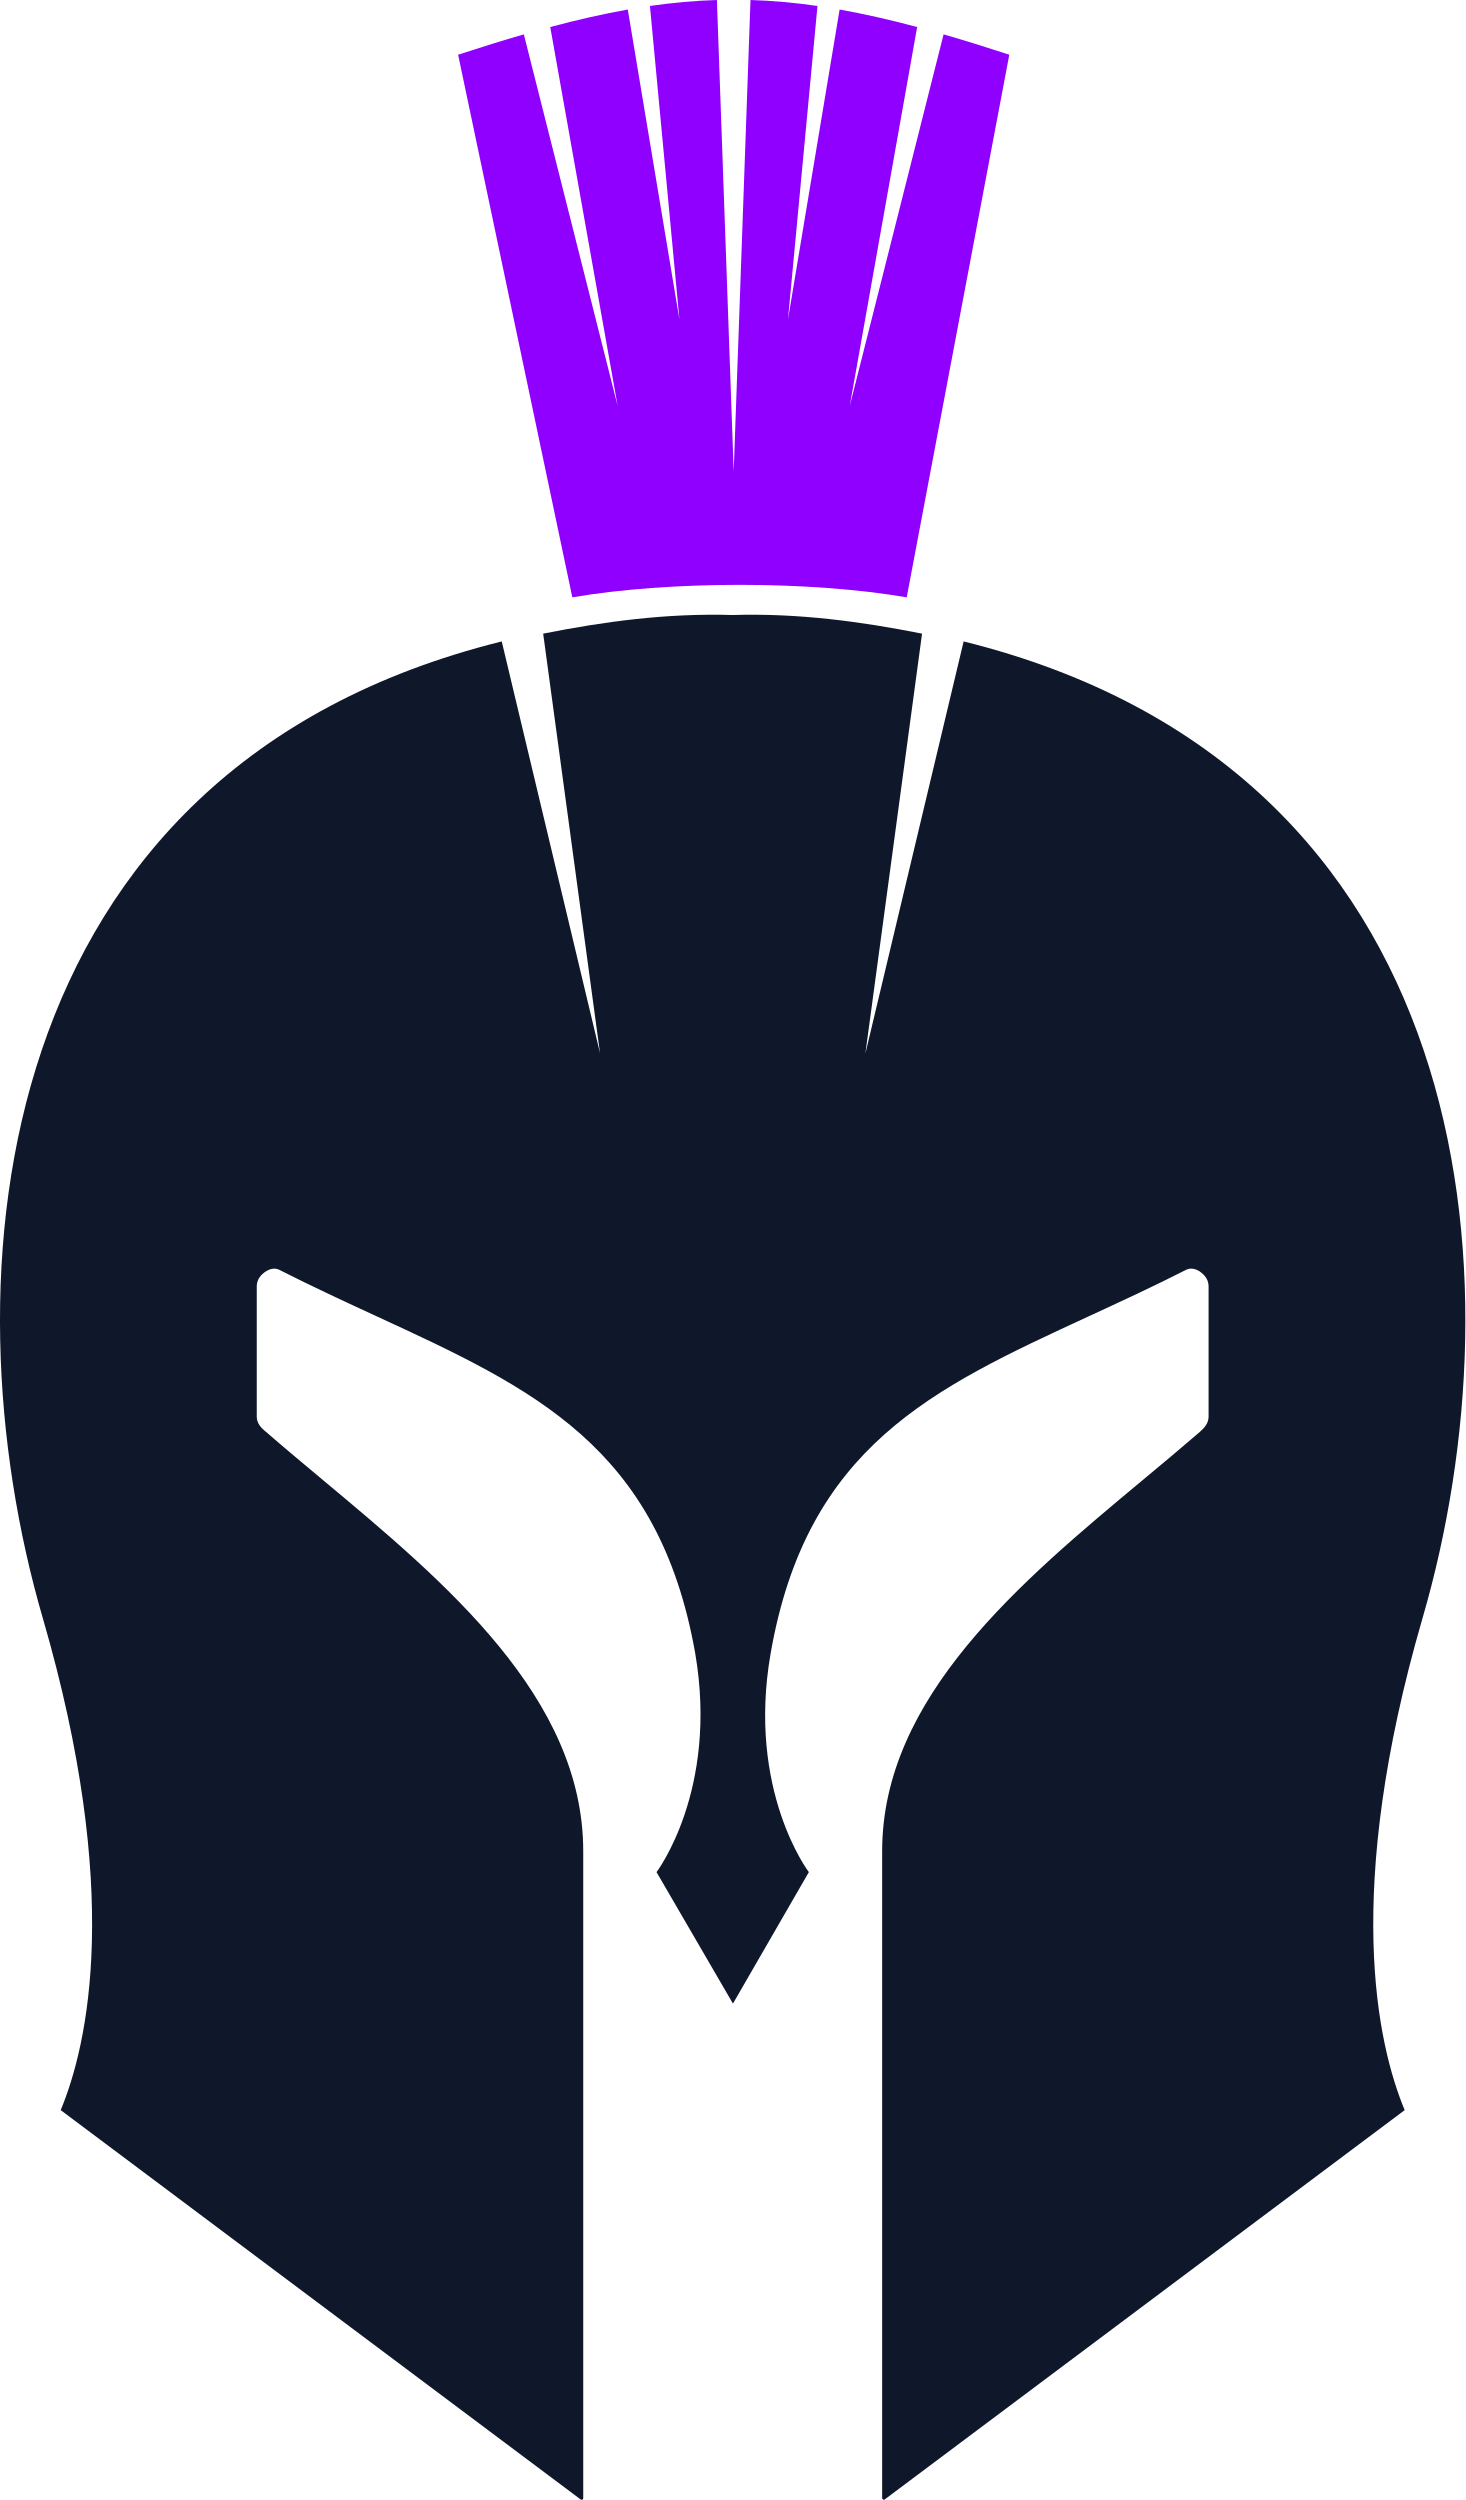
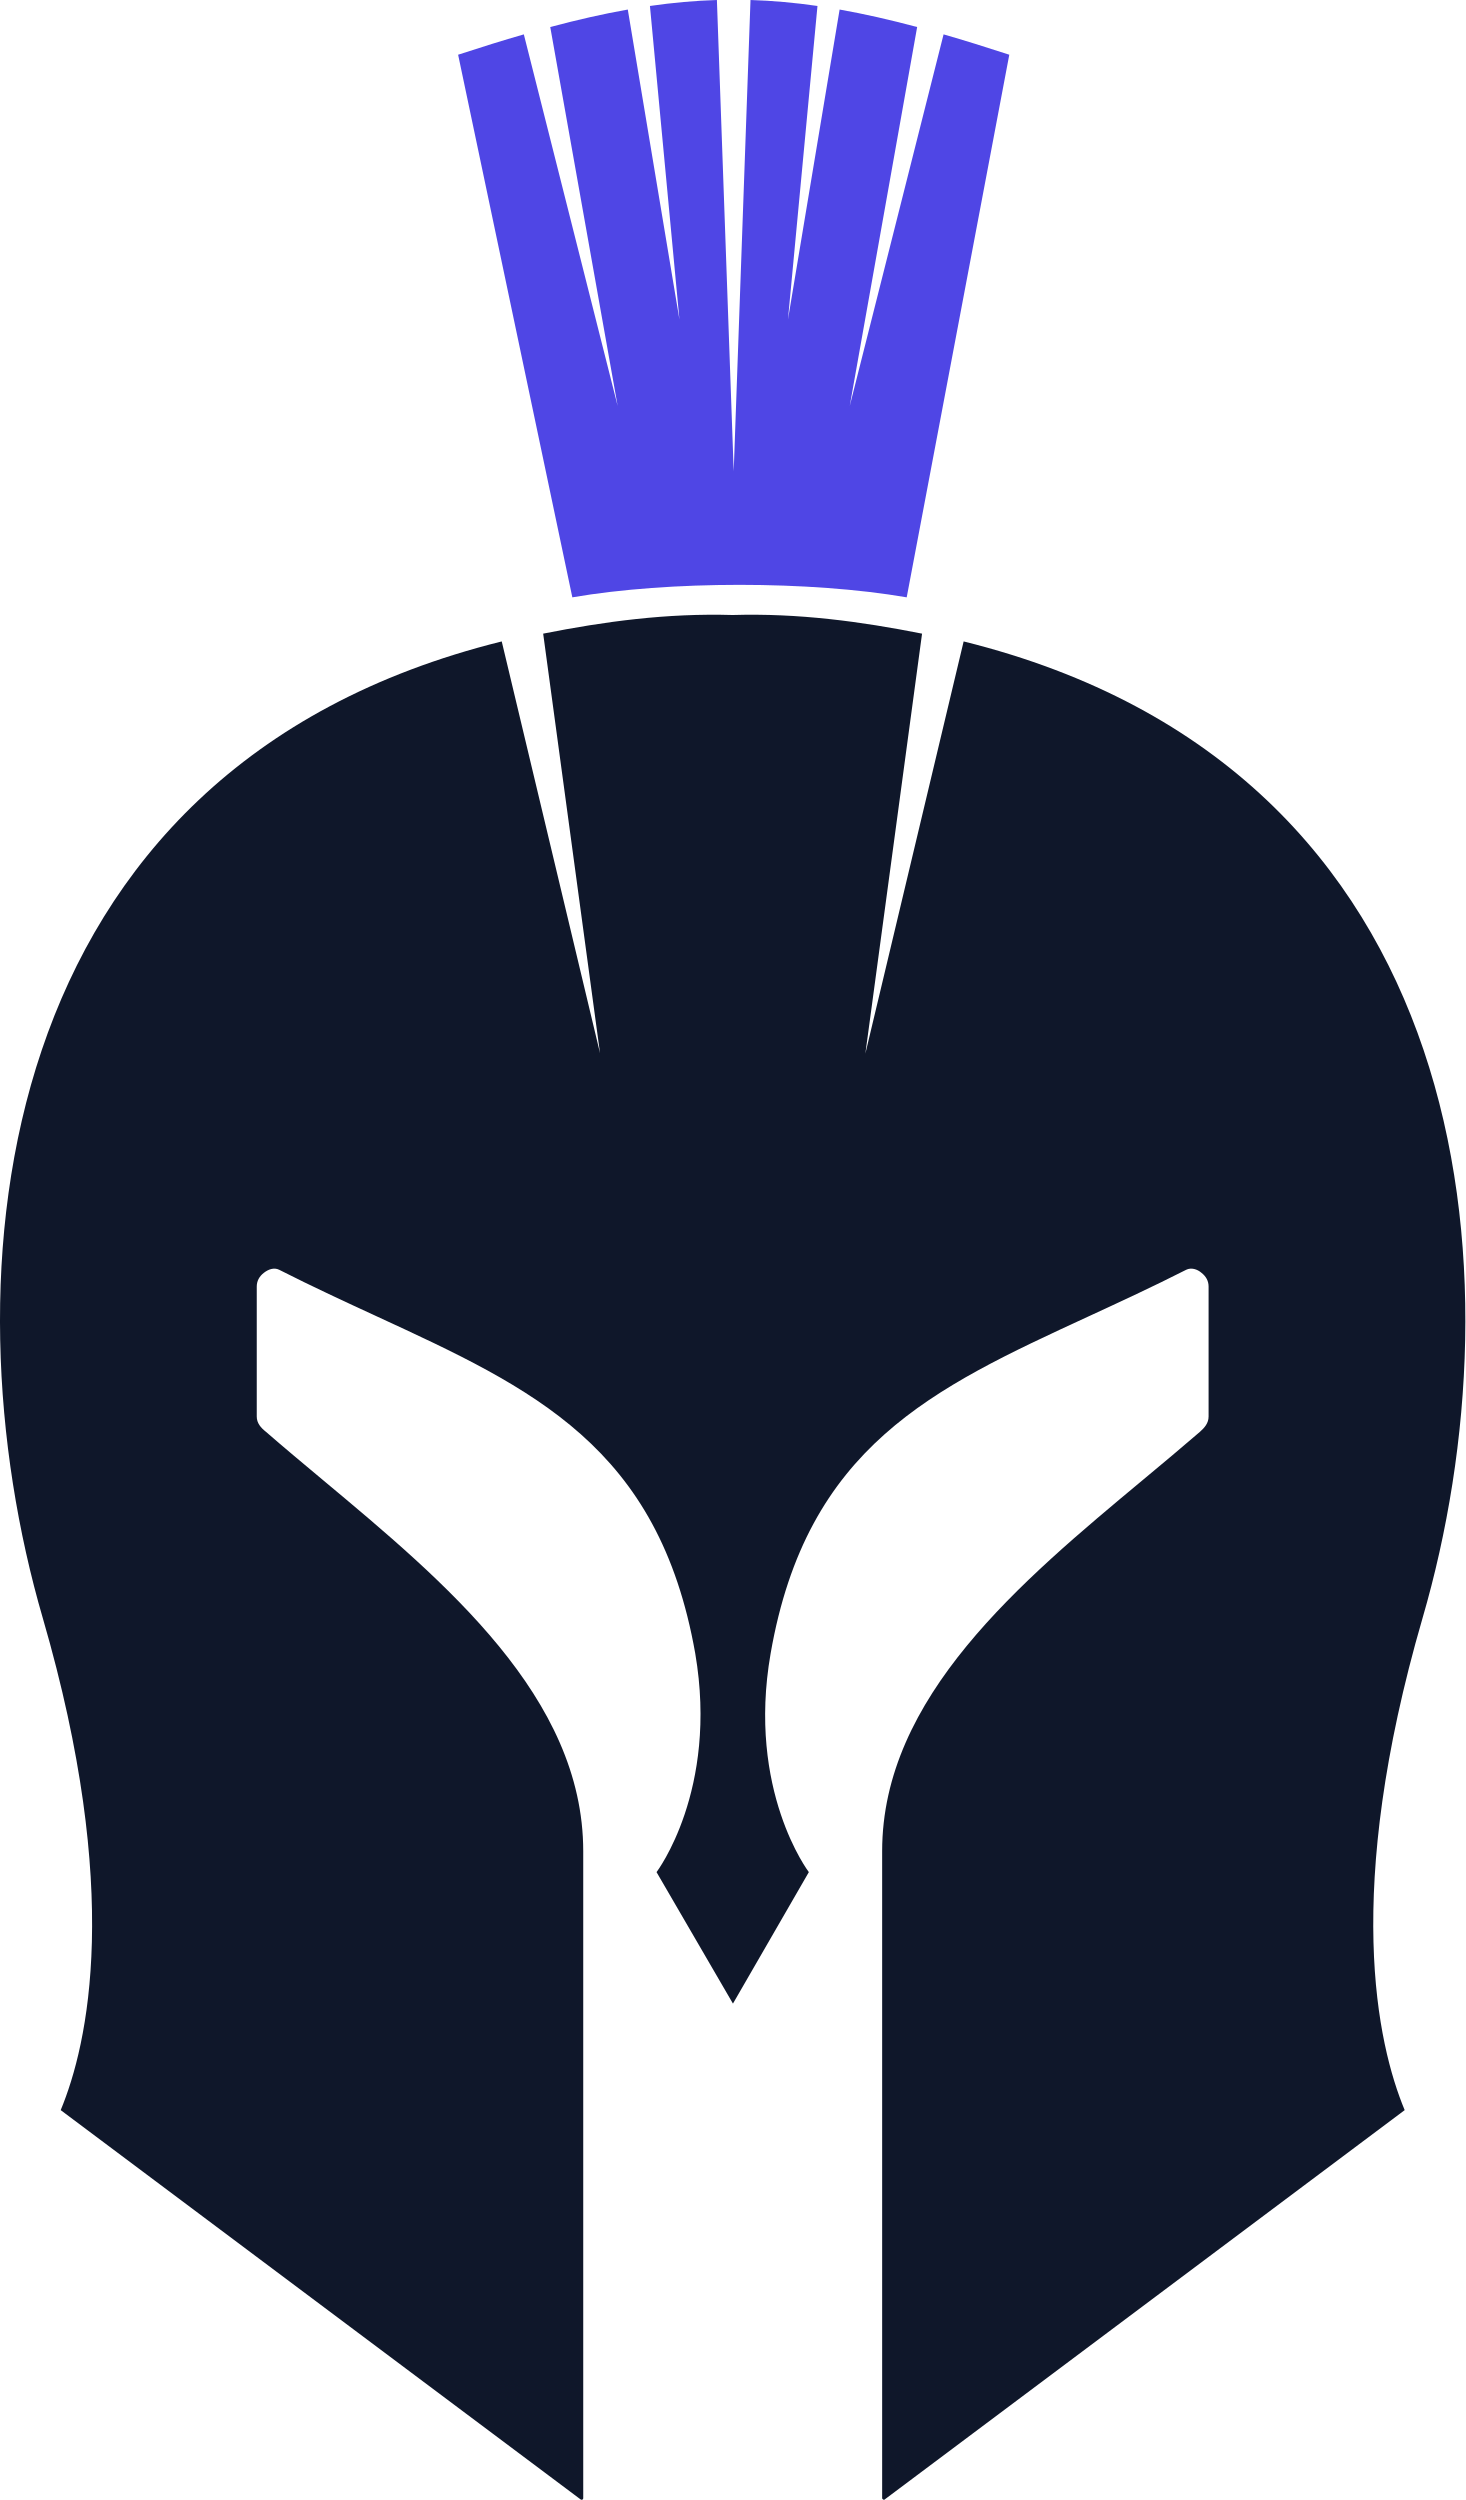
<svg xmlns="http://www.w3.org/2000/svg" width="1650" height="2815" viewBox="0 0 1650 2815" fill="none">
  <path fill-rule="evenodd" clip-rule="evenodd" d="M1038.24 713.485L974.387 1186.45L1085.06 722.249C1665.4 866.255 1713.56 1438.38 1601.71 1822.25C1512.27 2130.37 1550.69 2301.38 1581.67 2376L996.16 2814.38C995.579 2814.93 995.027 2814.93 994.446 2814.38C993.3 2813.78 993.3 2813.24 993.3 2812.65V2084.49C993.3 1910.88 1149.21 1781.04 1287.79 1665.64C1309.55 1647.51 1330.89 1629.74 1351.13 1612.22C1356.3 1607.63 1360.87 1602.46 1360.87 1595.01V1448.69C1360.87 1442.37 1358.01 1437.2 1352.84 1433.17C1348.27 1429.17 1341.38 1426.91 1335.66 1429.77C1297.98 1448.9 1261.17 1465.89 1225.75 1482.24C1049.78 1563.44 908.303 1628.73 867.718 1861.83C840.765 2016.19 910.753 2108.01 910.753 2108.01L825.305 2256.05L739.263 2108.01C739.263 2108.01 809.21 2016.19 782.851 1861.83C741.815 1628.78 600.287 1563.47 424.381 1482.29C388.923 1465.93 352.069 1448.92 314.359 1429.77C308.598 1426.91 302.298 1429.17 297.131 1433.17C291.964 1437.2 289.104 1442.37 289.104 1448.69V1595.01C289.104 1602.46 293.677 1607.63 299.438 1612.22C319.875 1629.99 341.453 1648 363.471 1666.39C501.448 1781.6 656.717 1911.26 656.717 2084.49V2812.65C656.717 2813.24 656.717 2813.78 656.122 2814.38C655.563 2814.65 655.28 2814.79 654.995 2814.79C654.703 2814.79 654.41 2814.66 653.815 2814.38L68.349 2376C99.281 2301.38 137.743 2130.37 48.261 1822.25C-63.546 1438.38 -15.386 866.255 564.955 722.249L675.63 1185.87L611.609 713.485C680.493 699.813 750.758 690.288 824.932 692.5C899.093 690.288 969.358 699.813 1038.24 713.485Z" fill="#0F172A" />
-   <path fill-rule="evenodd" clip-rule="evenodd" d="M1136.46 61.616C1110.44 53.093 1085.89 45.464 1062.47 38.702L956.815 457.111L1032.71 30.432C1001.97 22.227 973.112 15.668 945.408 10.746L887.238 359.868L920.476 6.718C894.743 2.996 869.824 0.757 845.064 0L826.151 530.683L807.226 0C782.492 0.757 757.56 2.993 731.827 6.718L765.051 359.868L706.895 10.746C679.177 15.665 650.329 22.227 619.576 30.432L695.487 457.111L589.834 38.702C566.414 45.464 541.85 53.093 515.841 61.616L644.442 672.601C753.552 653.853 911.842 653.853 1020.95 672.601" fill="#8F00FF" />
+   <path fill-rule="evenodd" clip-rule="evenodd" d="M1136.46 61.616C1110.44 53.093 1085.89 45.464 1062.47 38.702L956.815 457.111L1032.71 30.432C1001.97 22.227 973.112 15.668 945.408 10.746L887.238 359.868L920.476 6.718C894.743 2.996 869.824 0.757 845.064 0L826.151 530.683L807.226 0C782.492 0.757 757.56 2.993 731.827 6.718L765.051 359.868L706.895 10.746C679.177 15.665 650.329 22.227 619.576 30.432L695.487 457.111L589.834 38.702C566.414 45.464 541.85 53.093 515.841 61.616L644.442 672.601C753.552 653.853 911.842 653.853 1020.95 672.601" fill="#4F46E5" />
</svg>
